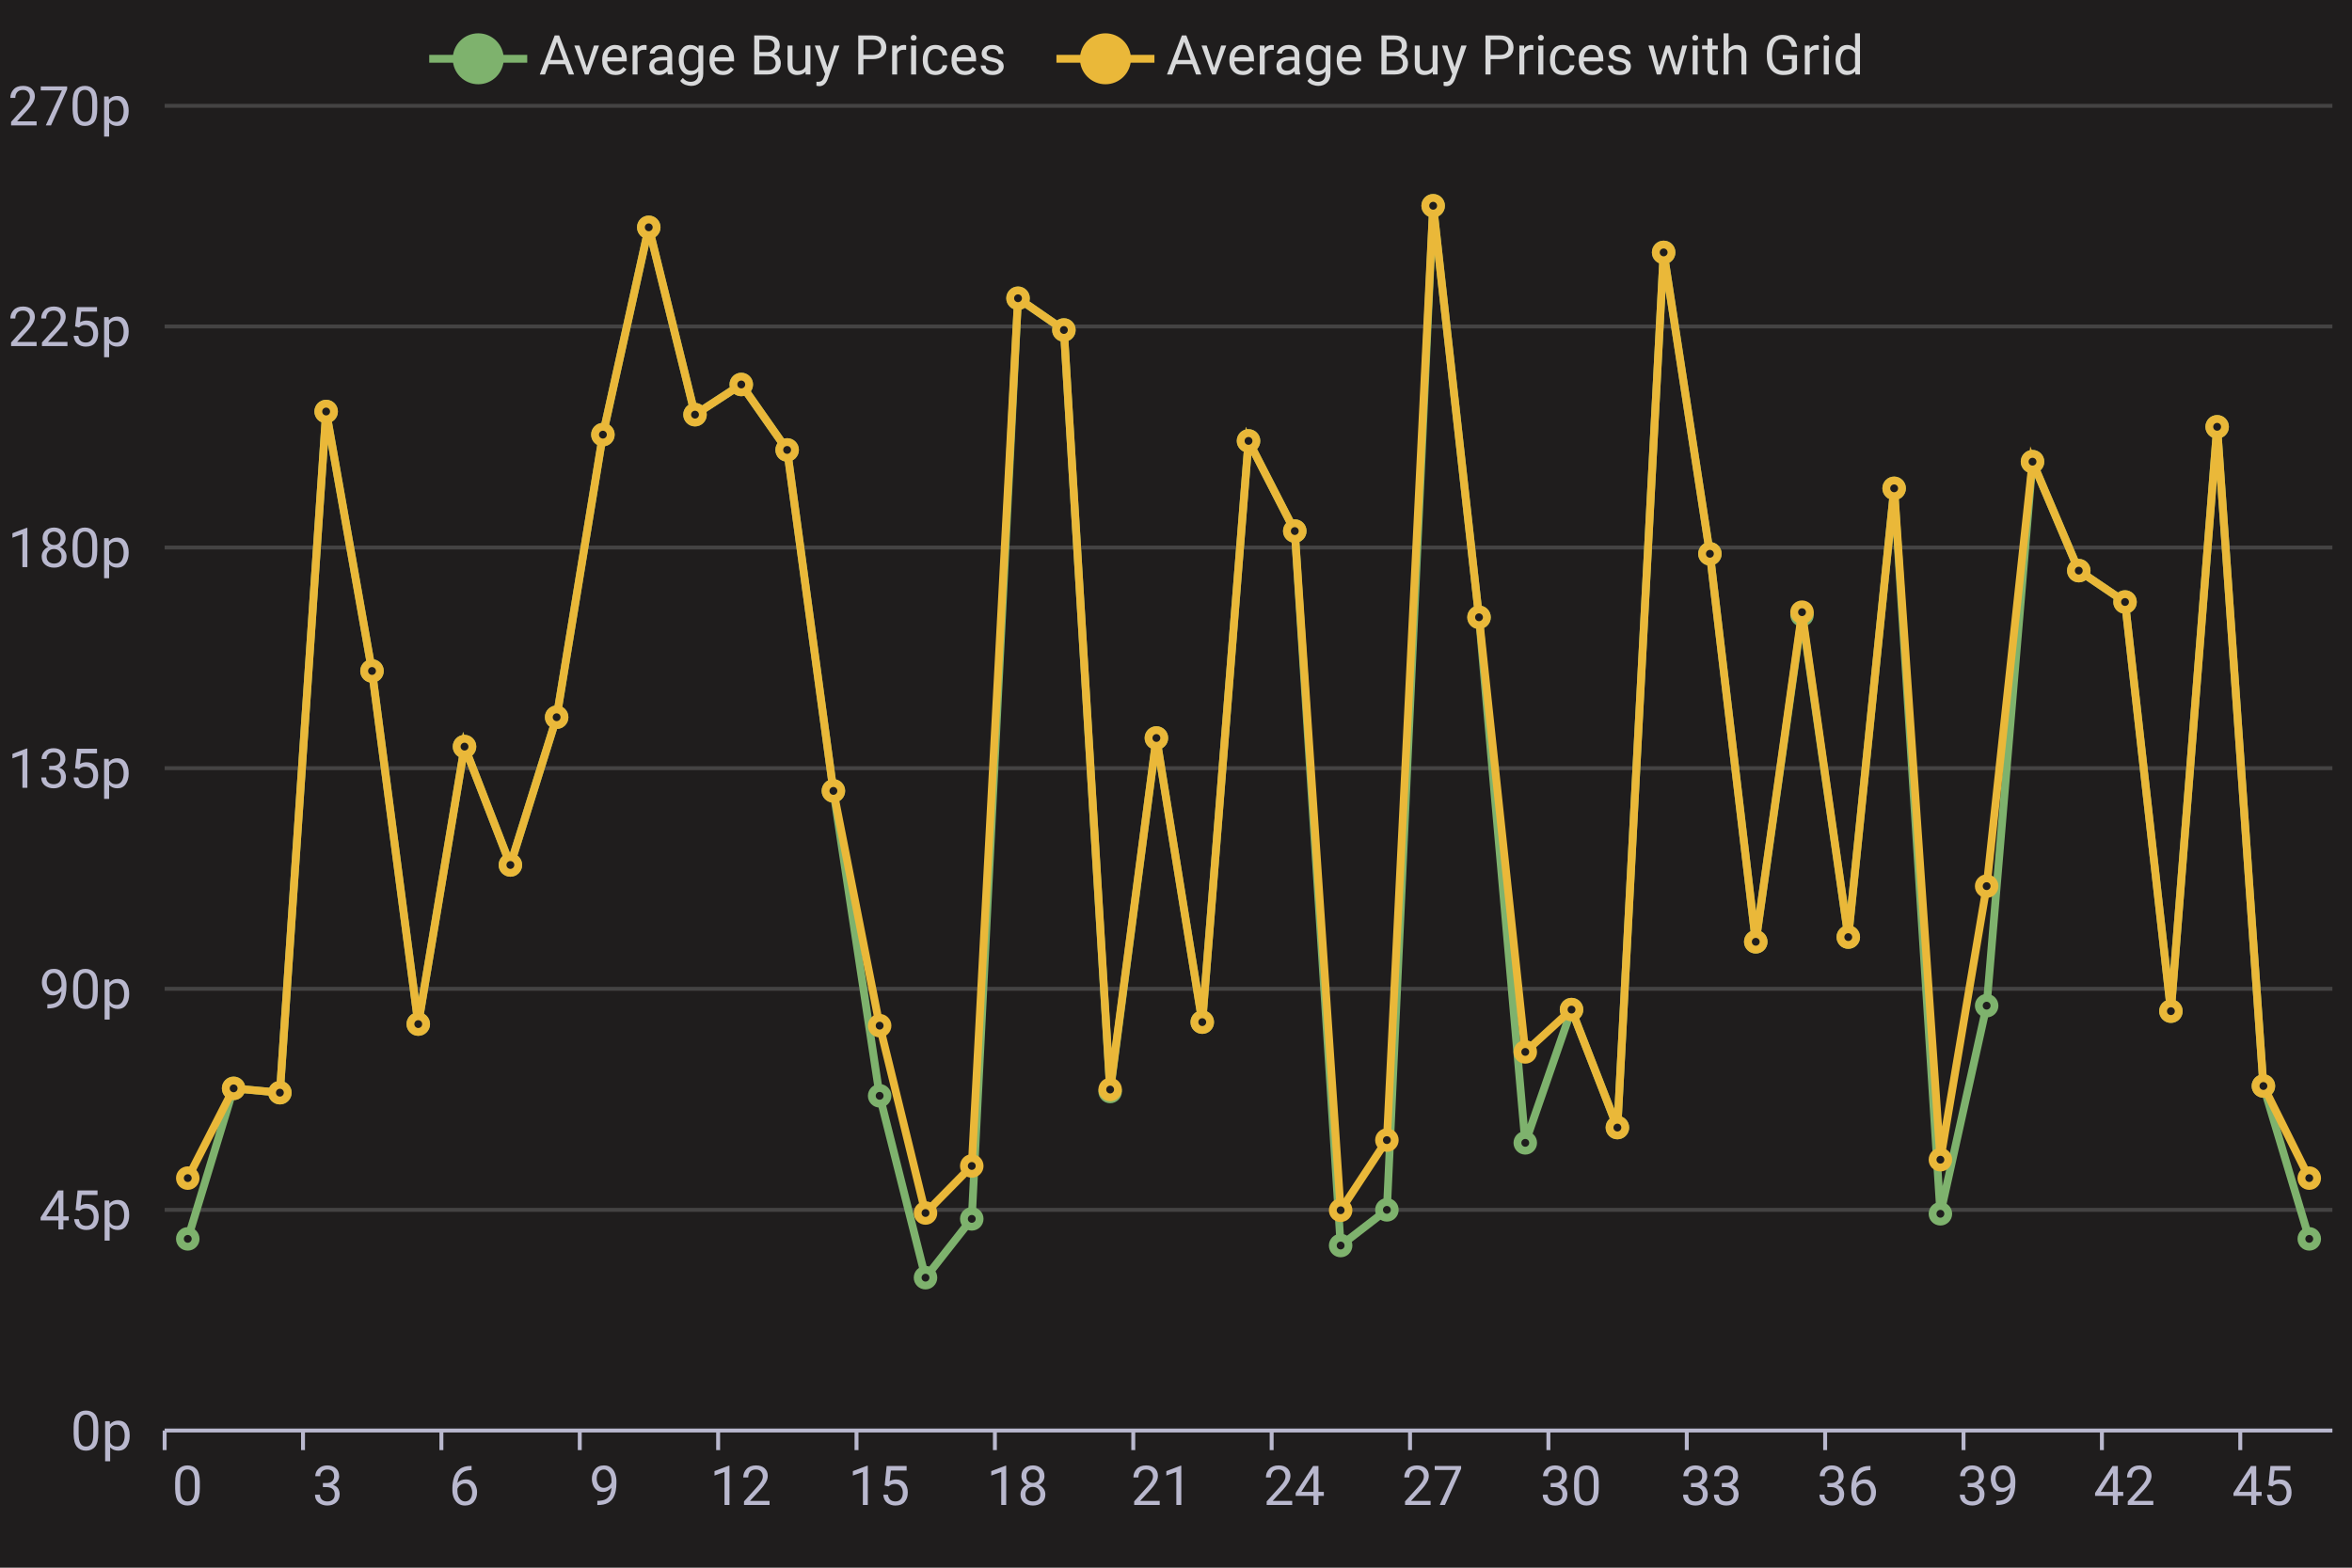
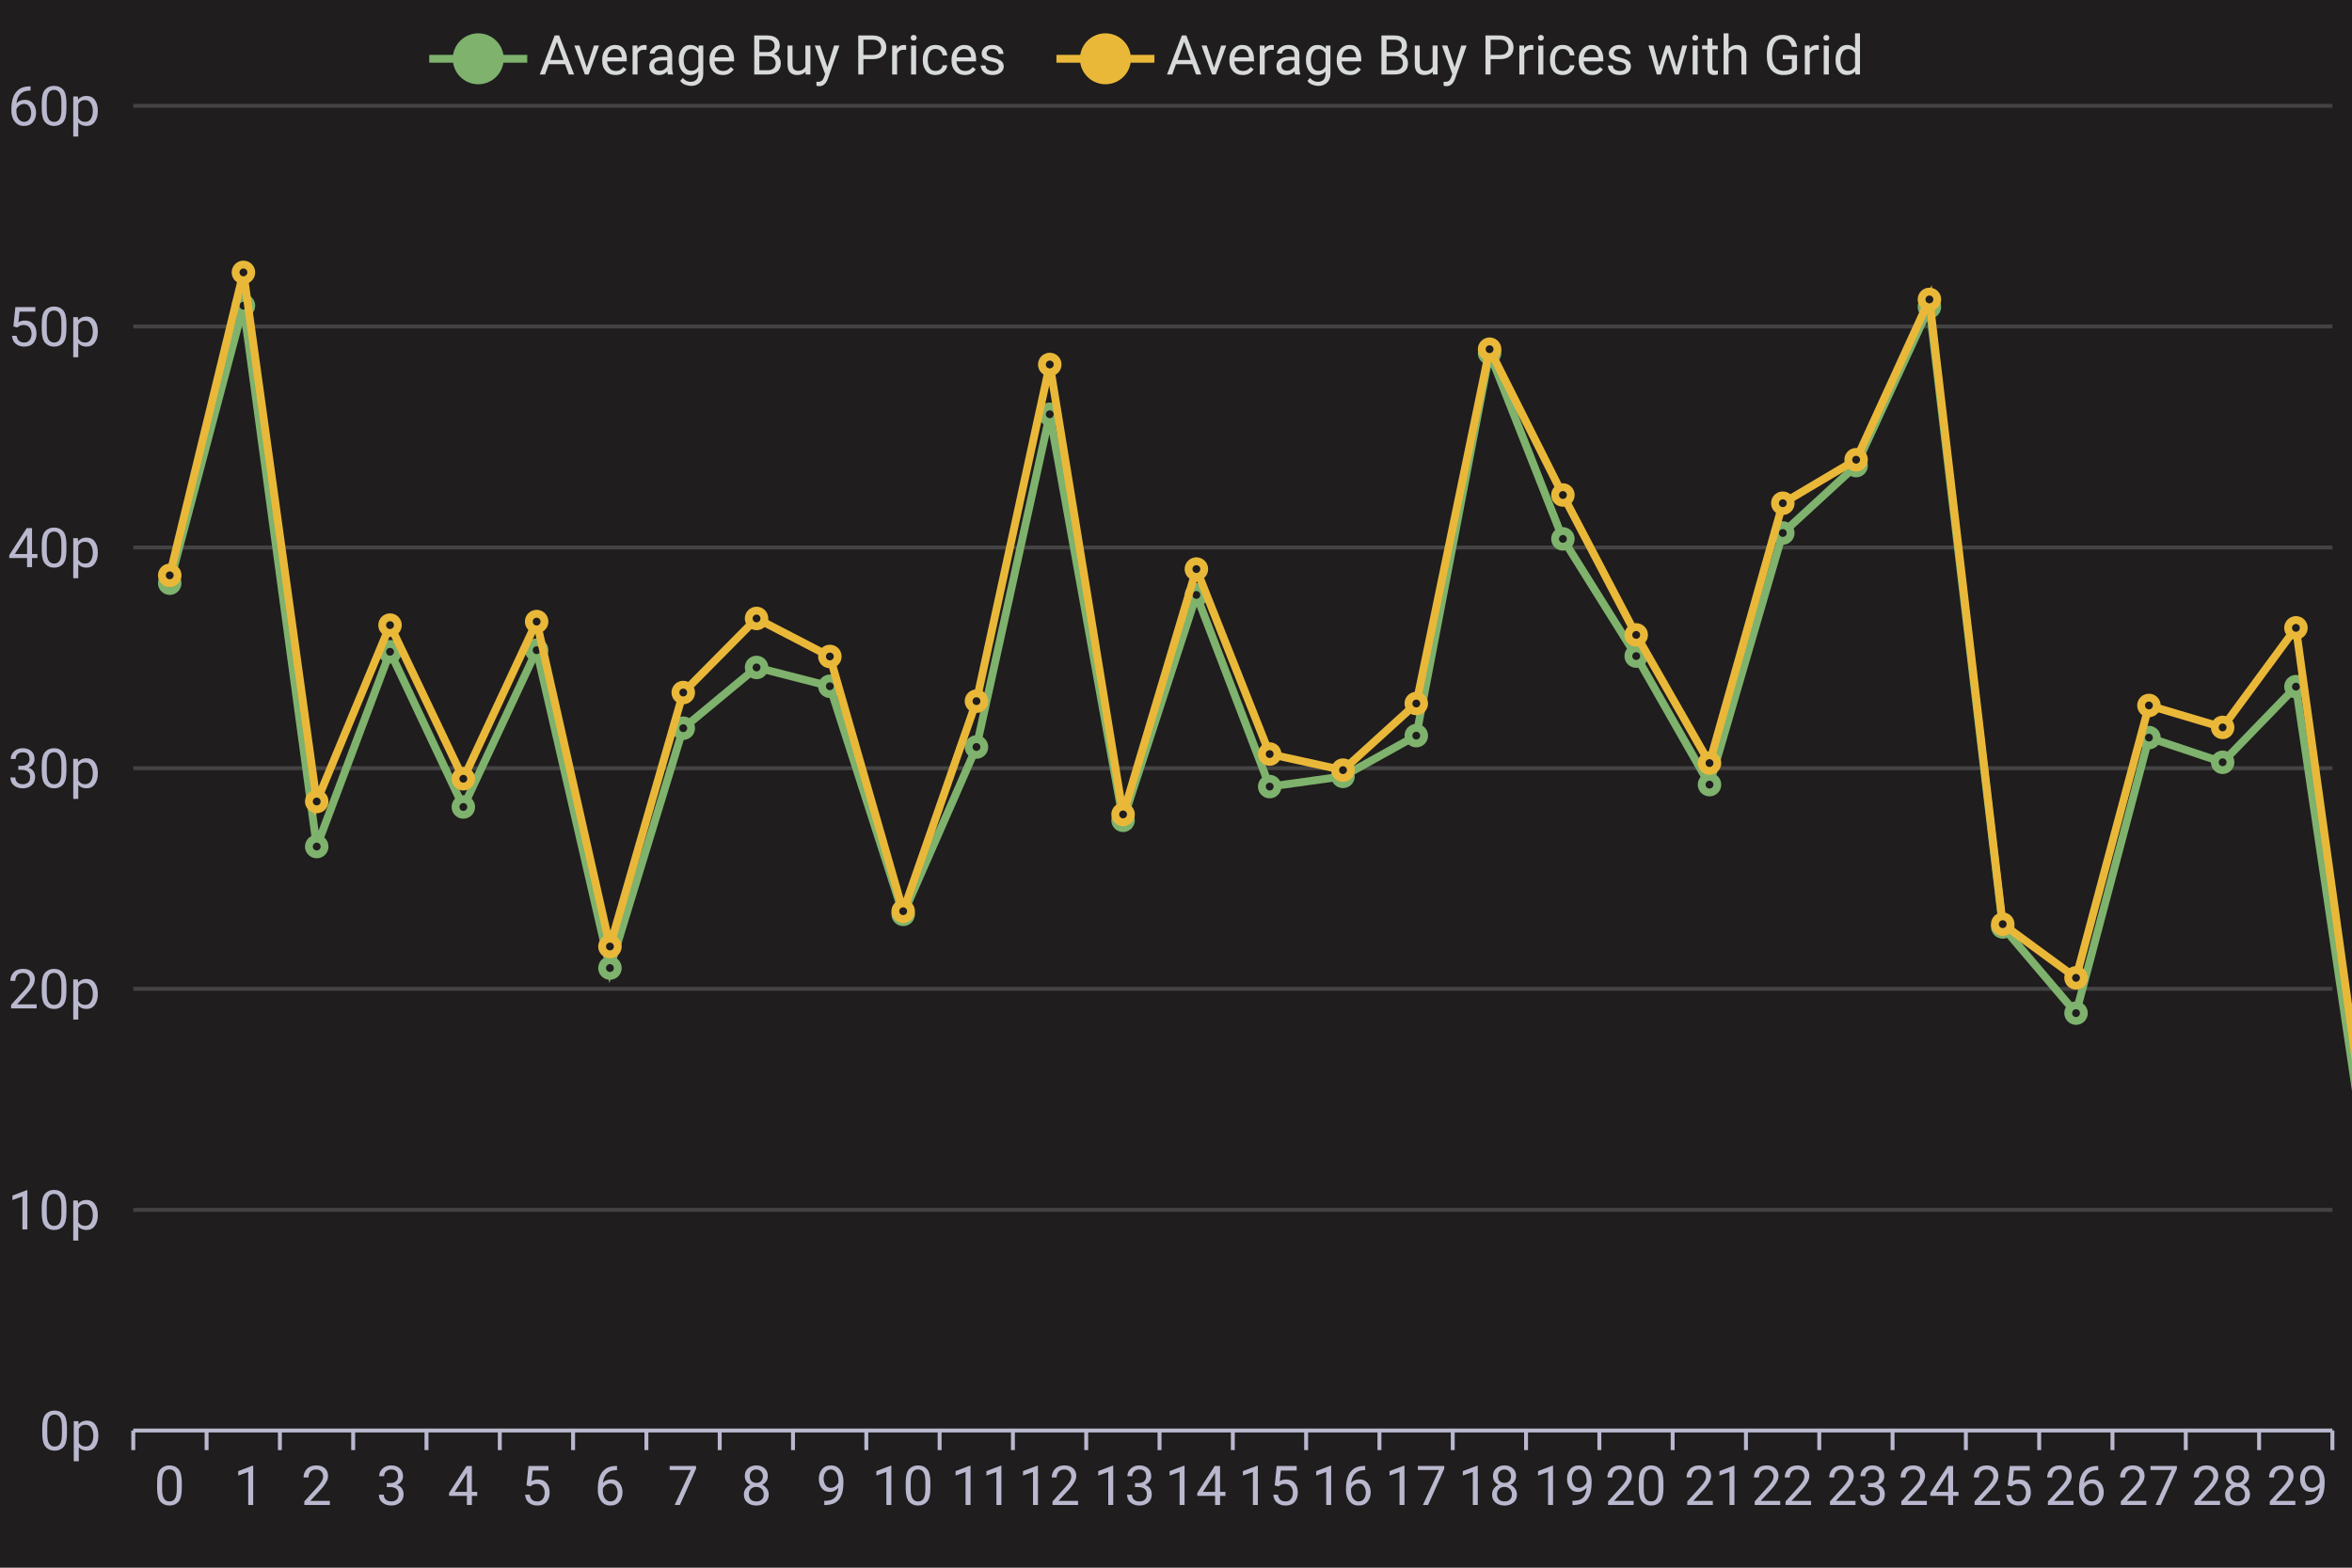
<svg xmlns="http://www.w3.org/2000/svg" width="600" height="400" viewBox="0 0 600 400">
  <rect x="0" y="0" width="600" height="400" fill="#1F1D1D" />
  <g>
    <line stroke-width="2" x1="109.5" y1="15" x2="134.5" y2="15" stroke="#7EB26D" />
    <circle cx="122" cy="15" r="5.5" stroke-width="2" stroke="#7EB26D" fill="#7EB26D" />
    <text font-size="14" x="137.5" y="19" font-family="Roboto" fill="#D8D9DA">
Average Buy Prices
</text>
  </g>
  <g>
    <line stroke-width="2" x1="269.5" y1="15" x2="294.5" y2="15" stroke="#EAB839" />
    <circle cx="282" cy="15" r="5.5" stroke-width="2" stroke="#EAB839" fill="#EAB839" />
    <text font-size="14" x="297.5" y="19" font-family="Roboto" fill="#D8D9DA">
Average Buy Prices with Grid
</text>
  </g>
  <g stroke="#444343">
-     <line stroke-width="1" x1="42" y1="27" x2="595" y2="27" />
-     <line stroke-width="1" x1="42" y1="83.3" x2="595" y2="83.3" />
-     <line stroke-width="1" x1="42" y1="139.7" x2="595" y2="139.7" />
-     <line stroke-width="1" x1="42" y1="196" x2="595" y2="196" />
-     <line stroke-width="1" x1="42" y1="252.3" x2="595" y2="252.3" />
-     <line stroke-width="1" x1="42" y1="308.7" x2="595" y2="308.7" />
+     <line stroke-width="1" x1="34" y1="27" x2="595" y2="27" />
+     <line stroke-width="1" x1="34" y1="83.3" x2="595" y2="83.3" />
+     <line stroke-width="1" x1="34" y1="139.7" x2="595" y2="139.7" />
+     <line stroke-width="1" x1="34" y1="196" x2="595" y2="196" />
+     <line stroke-width="1" x1="34" y1="252.3" x2="595" y2="252.3" />
+     <line stroke-width="1" x1="34" y1="308.7" x2="595" y2="308.7" />
  </g>
  <g>
    <text font-size="14" x="2" y="32" font-family="Roboto" fill="#B9B8CE">
- 270p
+ 60p
</text>
    <text font-size="14" x="2" y="88.3" font-family="Roboto" fill="#B9B8CE">
- 225p
+ 50p
</text>
    <text font-size="14" x="2" y="144.7" font-family="Roboto" fill="#B9B8CE">
- 180p
+ 40p
</text>
    <text font-size="14" x="2" y="201" font-family="Roboto" fill="#B9B8CE">
- 135p
- </text>
-     <text font-size="14" x="10" y="257.3" font-family="Roboto" fill="#B9B8CE">
- 90p
- </text>
-     <text font-size="14" x="10" y="313.7" font-family="Roboto" fill="#B9B8CE">
- 45p
- </text>
-     <text font-size="14" x="18" y="370" font-family="Roboto" fill="#B9B8CE">
+ 30p
+ </text>
+     <text font-size="14" x="2" y="257.3" font-family="Roboto" fill="#B9B8CE">
+ 20p
+ </text>
+     <text font-size="14" x="2" y="313.7" font-family="Roboto" fill="#B9B8CE">
+ 10p
+ </text>
+     <text font-size="14" x="10" y="370" font-family="Roboto" fill="#B9B8CE">
0p
</text>
  </g>
  <g>
    <g stroke="#B9B8CE">
-       <line stroke-width="1" x1="42" y1="365" x2="595" y2="365" />
-       <line stroke-width="1" x1="42" y1="365" x2="42" y2="370" />
-       <line stroke-width="1" x1="77.3" y1="365" x2="77.3" y2="370" />
-       <line stroke-width="1" x1="112.6" y1="365" x2="112.6" y2="370" />
-       <line stroke-width="1" x1="147.9" y1="365" x2="147.9" y2="370" />
-       <line stroke-width="1" x1="183.2" y1="365" x2="183.2" y2="370" />
-       <line stroke-width="1" x1="218.5" y1="365" x2="218.5" y2="370" />
-       <line stroke-width="1" x1="253.8" y1="365" x2="253.8" y2="370" />
-       <line stroke-width="1" x1="289.1" y1="365" x2="289.1" y2="370" />
-       <line stroke-width="1" x1="324.4" y1="365" x2="324.4" y2="370" />
-       <line stroke-width="1" x1="359.7" y1="365" x2="359.7" y2="370" />
-       <line stroke-width="1" x1="395" y1="365" x2="395" y2="370" />
-       <line stroke-width="1" x1="430.3" y1="365" x2="430.3" y2="370" />
-       <line stroke-width="1" x1="465.6" y1="365" x2="465.6" y2="370" />
-       <line stroke-width="1" x1="500.9" y1="365" x2="500.9" y2="370" />
-       <line stroke-width="1" x1="536.2" y1="365" x2="536.2" y2="370" />
-       <line stroke-width="1" x1="571.5" y1="365" x2="571.5" y2="370" />
+       <line stroke-width="1" x1="34" y1="365" x2="595" y2="365" />
+       <line stroke-width="1" x1="34" y1="365" x2="34" y2="370" />
+       <line stroke-width="1" x1="52.7" y1="365" x2="52.7" y2="370" />
+       <line stroke-width="1" x1="71.4" y1="365" x2="71.4" y2="370" />
+       <line stroke-width="1" x1="90.1" y1="365" x2="90.1" y2="370" />
+       <line stroke-width="1" x1="108.8" y1="365" x2="108.8" y2="370" />
+       <line stroke-width="1" x1="127.5" y1="365" x2="127.5" y2="370" />
+       <line stroke-width="1" x1="146.2" y1="365" x2="146.2" y2="370" />
+       <line stroke-width="1" x1="164.9" y1="365" x2="164.9" y2="370" />
+       <line stroke-width="1" x1="183.6" y1="365" x2="183.6" y2="370" />
+       <line stroke-width="1" x1="202.3" y1="365" x2="202.3" y2="370" />
+       <line stroke-width="1" x1="221" y1="365" x2="221" y2="370" />
+       <line stroke-width="1" x1="239.7" y1="365" x2="239.7" y2="370" />
+       <line stroke-width="1" x1="258.4" y1="365" x2="258.4" y2="370" />
+       <line stroke-width="1" x1="277.1" y1="365" x2="277.1" y2="370" />
+       <line stroke-width="1" x1="295.8" y1="365" x2="295.8" y2="370" />
+       <line stroke-width="1" x1="314.5" y1="365" x2="314.5" y2="370" />
+       <line stroke-width="1" x1="333.2" y1="365" x2="333.2" y2="370" />
+       <line stroke-width="1" x1="351.9" y1="365" x2="351.9" y2="370" />
+       <line stroke-width="1" x1="370.6" y1="365" x2="370.6" y2="370" />
+       <line stroke-width="1" x1="389.3" y1="365" x2="389.3" y2="370" />
+       <line stroke-width="1" x1="408" y1="365" x2="408" y2="370" />
+       <line stroke-width="1" x1="426.7" y1="365" x2="426.7" y2="370" />
+       <line stroke-width="1" x1="445.4" y1="365" x2="445.4" y2="370" />
+       <line stroke-width="1" x1="464.1" y1="365" x2="464.1" y2="370" />
+       <line stroke-width="1" x1="482.8" y1="365" x2="482.8" y2="370" />
+       <line stroke-width="1" x1="501.5" y1="365" x2="501.5" y2="370" />
+       <line stroke-width="1" x1="520.2" y1="365" x2="520.2" y2="370" />
+       <line stroke-width="1" x1="538.9" y1="365" x2="538.9" y2="370" />
+       <line stroke-width="1" x1="557.6" y1="365" x2="557.6" y2="370" />
+       <line stroke-width="1" x1="576.3" y1="365" x2="576.3" y2="370" />
+       <line stroke-width="1" x1="595" y1="365" x2="595" y2="370" />
    </g>
-     <text font-size="14" x="43.9" y="384" font-family="Roboto" fill="#B9B8CE">
+     <text font-size="14" x="39.3" y="384" font-family="Roboto" fill="#B9B8CE">
0
</text>
-     <text font-size="14" x="79.7" y="384" font-family="Roboto" fill="#B9B8CE">
+     <text font-size="14" x="59.6" y="384" font-family="Roboto" fill="#B9B8CE">
+ 1
+ </text>
+     <text font-size="14" x="76.8" y="384" font-family="Roboto" fill="#B9B8CE">
+ 2
+ </text>
+     <text font-size="14" x="96" y="384" font-family="Roboto" fill="#B9B8CE">
3
</text>
-     <text font-size="14" x="114.5" y="384" font-family="Roboto" fill="#B9B8CE">
+     <text font-size="14" x="114.2" y="384" font-family="Roboto" fill="#B9B8CE">
+ 4
+ </text>
+     <text font-size="14" x="132.9" y="384" font-family="Roboto" fill="#B9B8CE">
+ 5
+ </text>
+     <text font-size="14" x="151.6" y="384" font-family="Roboto" fill="#B9B8CE">
6
</text>
-     <text font-size="14" x="150.3" y="384" font-family="Roboto" fill="#B9B8CE">
+     <text font-size="14" x="170.3" y="384" font-family="Roboto" fill="#B9B8CE">
+ 7
+ </text>
+     <text font-size="14" x="189" y="384" font-family="Roboto" fill="#B9B8CE">
+ 8
+ </text>
+     <text font-size="14" x="208.2" y="384" font-family="Roboto" fill="#B9B8CE">
9
</text>
-     <text font-size="14" x="181.1" y="384" font-family="Roboto" fill="#B9B8CE">
+     <text font-size="14" x="222.4" y="384" font-family="Roboto" fill="#B9B8CE">
+ 10
+ </text>
+     <text font-size="14" x="242.6" y="384" font-family="Roboto" fill="#B9B8CE">
+ 11
+ </text>
+     <text font-size="14" x="259.8" y="384" font-family="Roboto" fill="#B9B8CE">
12
</text>
-     <text font-size="14" x="216.4" y="384" font-family="Roboto" fill="#B9B8CE">
+     <text font-size="14" x="279" y="384" font-family="Roboto" fill="#B9B8CE">
+ 13
+ </text>
+     <text font-size="14" x="297.2" y="384" font-family="Roboto" fill="#B9B8CE">
+ 14
+ </text>
+     <text font-size="14" x="315.9" y="384" font-family="Roboto" fill="#B9B8CE">
15
</text>
-     <text font-size="14" x="251.7" y="384" font-family="Roboto" fill="#B9B8CE">
+     <text font-size="14" x="334.6" y="384" font-family="Roboto" fill="#B9B8CE">
+ 16
+ </text>
+     <text font-size="14" x="353.3" y="384" font-family="Roboto" fill="#B9B8CE">
+ 17
+ </text>
+     <text font-size="14" x="372" y="384" font-family="Roboto" fill="#B9B8CE">
18
</text>
-     <text font-size="14" x="288.5" y="384" font-family="Roboto" fill="#B9B8CE">
+     <text font-size="14" x="391.2" y="384" font-family="Roboto" fill="#B9B8CE">
+ 19
+ </text>
+     <text font-size="14" x="409.4" y="384" font-family="Roboto" fill="#B9B8CE">
+ 20
+ </text>
+     <text font-size="14" x="429.6" y="384" font-family="Roboto" fill="#B9B8CE">
21
</text>
-     <text font-size="14" x="322.3" y="384" font-family="Roboto" fill="#B9B8CE">
+     <text font-size="14" x="446.8" y="384" font-family="Roboto" fill="#B9B8CE">
+ 22
+ </text>
+     <text font-size="14" x="466" y="384" font-family="Roboto" fill="#B9B8CE">
+ 23
+ </text>
+     <text font-size="14" x="484.2" y="384" font-family="Roboto" fill="#B9B8CE">
24
</text>
-     <text font-size="14" x="357.6" y="384" font-family="Roboto" fill="#B9B8CE">
+     <text font-size="14" x="502.9" y="384" font-family="Roboto" fill="#B9B8CE">
+ 25
+ </text>
+     <text font-size="14" x="521.6" y="384" font-family="Roboto" fill="#B9B8CE">
+ 26
+ </text>
+     <text font-size="14" x="540.2" y="384" font-family="Roboto" fill="#B9B8CE">
27
</text>
-     <text font-size="14" x="392.9" y="384" font-family="Roboto" fill="#B9B8CE">
- 30
- </text>
-     <text font-size="14" x="428.7" y="384" font-family="Roboto" fill="#B9B8CE">
- 33
- </text>
-     <text font-size="14" x="463.5" y="384" font-family="Roboto" fill="#B9B8CE">
- 36
- </text>
-     <text font-size="14" x="499.3" y="384" font-family="Roboto" fill="#B9B8CE">
- 39
- </text>
-     <text font-size="14" x="534.1" y="384" font-family="Roboto" fill="#B9B8CE">
- 42
- </text>
-     <text font-size="14" x="569.4" y="384" font-family="Roboto" fill="#B9B8CE">
- 45
- </text>
-   </g>
-   <g>
-     <path d="M 47.9 316.1 L 59.6 277.7 L 71.4 278.8 L 83.2 105 L 94.9 171.2 L 106.7 261.3 L 118.5 190.5 L 130.2 220.7 L 142 183 L 153.8 110.9 L 165.5 58 L 177.3 105.8 L 189.1 98.1 L 200.8 114.8 L 212.6 201.8 L 224.4 279.6 L 236.1 326 L 247.9 311 L 259.7 76.1 L 271.4 84.2 L 283.2 278.5 L 295 188.3 L 306.7 260.8 L 318.5 112.5 L 330.3 135.5 L 342 317.8 L 353.8 308.7 L 365.6 52.5 L 377.3 157.5 L 389.1 291.6 L 400.9 257.6 L 412.6 287.7 L 424.4 64.4 L 436.2 141.3 L 447.9 240.3 L 459.7 156.9 L 471.5 239.1 L 483.2 124.6 L 495 309.7 L 506.8 256.6 L 518.5 117.8 L 530.3 145.6 L 542.1 153.6 L 553.8 258 L 565.6 108.9 L 577.4 277.1 L 589.1 316.1" stroke-width="2" fill="none" stroke="#7EB26D" />
-     <circle cx="47.9" cy="316.1" r="2" stroke-width="2" stroke="#7EB26D" fill="#1F1D1D" />
-     <circle cx="59.6" cy="277.7" r="2" stroke-width="2" stroke="#7EB26D" fill="#1F1D1D" />
-     <circle cx="71.4" cy="278.8" r="2" stroke-width="2" stroke="#7EB26D" fill="#1F1D1D" />
-     <circle cx="83.2" cy="105" r="2" stroke-width="2" stroke="#7EB26D" fill="#1F1D1D" />
-     <circle cx="94.9" cy="171.2" r="2" stroke-width="2" stroke="#7EB26D" fill="#1F1D1D" />
-     <circle cx="106.7" cy="261.3" r="2" stroke-width="2" stroke="#7EB26D" fill="#1F1D1D" />
-     <circle cx="118.5" cy="190.5" r="2" stroke-width="2" stroke="#7EB26D" fill="#1F1D1D" />
-     <circle cx="130.2" cy="220.7" r="2" stroke-width="2" stroke="#7EB26D" fill="#1F1D1D" />
-     <circle cx="142" cy="183" r="2" stroke-width="2" stroke="#7EB26D" fill="#1F1D1D" />
-     <circle cx="153.8" cy="110.9" r="2" stroke-width="2" stroke="#7EB26D" fill="#1F1D1D" />
-     <circle cx="165.5" cy="58" r="2" stroke-width="2" stroke="#7EB26D" fill="#1F1D1D" />
-     <circle cx="177.3" cy="105.8" r="2" stroke-width="2" stroke="#7EB26D" fill="#1F1D1D" />
-     <circle cx="189.1" cy="98.1" r="2" stroke-width="2" stroke="#7EB26D" fill="#1F1D1D" />
-     <circle cx="200.8" cy="114.8" r="2" stroke-width="2" stroke="#7EB26D" fill="#1F1D1D" />
-     <circle cx="212.6" cy="201.8" r="2" stroke-width="2" stroke="#7EB26D" fill="#1F1D1D" />
-     <circle cx="224.4" cy="279.6" r="2" stroke-width="2" stroke="#7EB26D" fill="#1F1D1D" />
-     <circle cx="236.1" cy="326" r="2" stroke-width="2" stroke="#7EB26D" fill="#1F1D1D" />
-     <circle cx="247.9" cy="311" r="2" stroke-width="2" stroke="#7EB26D" fill="#1F1D1D" />
-     <circle cx="259.7" cy="76.1" r="2" stroke-width="2" stroke="#7EB26D" fill="#1F1D1D" />
-     <circle cx="271.4" cy="84.2" r="2" stroke-width="2" stroke="#7EB26D" fill="#1F1D1D" />
-     <circle cx="283.2" cy="278.5" r="2" stroke-width="2" stroke="#7EB26D" fill="#1F1D1D" />
-     <circle cx="295" cy="188.3" r="2" stroke-width="2" stroke="#7EB26D" fill="#1F1D1D" />
-     <circle cx="306.7" cy="260.8" r="2" stroke-width="2" stroke="#7EB26D" fill="#1F1D1D" />
-     <circle cx="318.5" cy="112.5" r="2" stroke-width="2" stroke="#7EB26D" fill="#1F1D1D" />
-     <circle cx="330.3" cy="135.5" r="2" stroke-width="2" stroke="#7EB26D" fill="#1F1D1D" />
-     <circle cx="342" cy="317.8" r="2" stroke-width="2" stroke="#7EB26D" fill="#1F1D1D" />
-     <circle cx="353.8" cy="308.7" r="2" stroke-width="2" stroke="#7EB26D" fill="#1F1D1D" />
-     <circle cx="365.6" cy="52.5" r="2" stroke-width="2" stroke="#7EB26D" fill="#1F1D1D" />
-     <circle cx="377.3" cy="157.5" r="2" stroke-width="2" stroke="#7EB26D" fill="#1F1D1D" />
-     <circle cx="389.1" cy="291.6" r="2" stroke-width="2" stroke="#7EB26D" fill="#1F1D1D" />
-     <circle cx="400.9" cy="257.6" r="2" stroke-width="2" stroke="#7EB26D" fill="#1F1D1D" />
-     <circle cx="412.6" cy="287.7" r="2" stroke-width="2" stroke="#7EB26D" fill="#1F1D1D" />
-     <circle cx="424.4" cy="64.4" r="2" stroke-width="2" stroke="#7EB26D" fill="#1F1D1D" />
-     <circle cx="436.2" cy="141.3" r="2" stroke-width="2" stroke="#7EB26D" fill="#1F1D1D" />
-     <circle cx="447.9" cy="240.3" r="2" stroke-width="2" stroke="#7EB26D" fill="#1F1D1D" />
-     <circle cx="459.7" cy="156.9" r="2" stroke-width="2" stroke="#7EB26D" fill="#1F1D1D" />
-     <circle cx="471.5" cy="239.1" r="2" stroke-width="2" stroke="#7EB26D" fill="#1F1D1D" />
-     <circle cx="483.2" cy="124.6" r="2" stroke-width="2" stroke="#7EB26D" fill="#1F1D1D" />
-     <circle cx="495" cy="309.7" r="2" stroke-width="2" stroke="#7EB26D" fill="#1F1D1D" />
-     <circle cx="506.8" cy="256.6" r="2" stroke-width="2" stroke="#7EB26D" fill="#1F1D1D" />
-     <circle cx="518.5" cy="117.8" r="2" stroke-width="2" stroke="#7EB26D" fill="#1F1D1D" />
-     <circle cx="530.3" cy="145.6" r="2" stroke-width="2" stroke="#7EB26D" fill="#1F1D1D" />
-     <circle cx="542.1" cy="153.6" r="2" stroke-width="2" stroke="#7EB26D" fill="#1F1D1D" />
-     <circle cx="553.8" cy="258" r="2" stroke-width="2" stroke="#7EB26D" fill="#1F1D1D" />
-     <circle cx="565.6" cy="108.9" r="2" stroke-width="2" stroke="#7EB26D" fill="#1F1D1D" />
-     <circle cx="577.4" cy="277.1" r="2" stroke-width="2" stroke="#7EB26D" fill="#1F1D1D" />
-     <circle cx="589.1" cy="316.1" r="2" stroke-width="2" stroke="#7EB26D" fill="#1F1D1D" />
-   </g>
-   <g>
-     <path d="M 47.9 300.6 L 59.6 277.7 L 71.4 278.8 L 83.2 105 L 94.9 171.2 L 106.7 261.3 L 118.5 190.5 L 130.2 220.7 L 142 183 L 153.8 110.9 L 165.5 58 L 177.3 105.8 L 189.1 98.1 L 200.8 114.8 L 212.6 201.8 L 224.4 261.7 L 236.1 309.5 L 247.9 297.5 L 259.7 76.1 L 271.4 84.2 L 283.2 278 L 295 188.3 L 306.7 260.8 L 318.5 112.5 L 330.3 135.5 L 342 308.8 L 353.8 290.9 L 365.6 52.5 L 377.3 157.5 L 389.1 268.4 L 400.9 257.6 L 412.6 287.7 L 424.4 64.4 L 436.2 141.3 L 447.9 240.3 L 459.7 156.2 L 471.5 239.1 L 483.2 124.6 L 495 295.9 L 506.8 226.1 L 518.5 117.8 L 530.3 145.6 L 542.1 153.6 L 553.8 258 L 565.6 108.9 L 577.4 277.1 L 589.1 300.6" stroke-width="2" fill="none" stroke="#EAB839" />
-     <circle cx="47.9" cy="300.6" r="2" stroke-width="2" stroke="#EAB839" fill="#1F1D1D" />
-     <circle cx="59.6" cy="277.7" r="2" stroke-width="2" stroke="#EAB839" fill="#1F1D1D" />
-     <circle cx="71.4" cy="278.8" r="2" stroke-width="2" stroke="#EAB839" fill="#1F1D1D" />
-     <circle cx="83.2" cy="105" r="2" stroke-width="2" stroke="#EAB839" fill="#1F1D1D" />
-     <circle cx="94.9" cy="171.2" r="2" stroke-width="2" stroke="#EAB839" fill="#1F1D1D" />
-     <circle cx="106.7" cy="261.3" r="2" stroke-width="2" stroke="#EAB839" fill="#1F1D1D" />
-     <circle cx="118.5" cy="190.5" r="2" stroke-width="2" stroke="#EAB839" fill="#1F1D1D" />
-     <circle cx="130.2" cy="220.7" r="2" stroke-width="2" stroke="#EAB839" fill="#1F1D1D" />
-     <circle cx="142" cy="183" r="2" stroke-width="2" stroke="#EAB839" fill="#1F1D1D" />
-     <circle cx="153.8" cy="110.9" r="2" stroke-width="2" stroke="#EAB839" fill="#1F1D1D" />
-     <circle cx="165.5" cy="58" r="2" stroke-width="2" stroke="#EAB839" fill="#1F1D1D" />
-     <circle cx="177.3" cy="105.8" r="2" stroke-width="2" stroke="#EAB839" fill="#1F1D1D" />
-     <circle cx="189.1" cy="98.1" r="2" stroke-width="2" stroke="#EAB839" fill="#1F1D1D" />
-     <circle cx="200.8" cy="114.8" r="2" stroke-width="2" stroke="#EAB839" fill="#1F1D1D" />
-     <circle cx="212.6" cy="201.8" r="2" stroke-width="2" stroke="#EAB839" fill="#1F1D1D" />
-     <circle cx="224.4" cy="261.7" r="2" stroke-width="2" stroke="#EAB839" fill="#1F1D1D" />
-     <circle cx="236.1" cy="309.5" r="2" stroke-width="2" stroke="#EAB839" fill="#1F1D1D" />
-     <circle cx="247.9" cy="297.5" r="2" stroke-width="2" stroke="#EAB839" fill="#1F1D1D" />
-     <circle cx="259.7" cy="76.1" r="2" stroke-width="2" stroke="#EAB839" fill="#1F1D1D" />
-     <circle cx="271.4" cy="84.2" r="2" stroke-width="2" stroke="#EAB839" fill="#1F1D1D" />
-     <circle cx="283.2" cy="278" r="2" stroke-width="2" stroke="#EAB839" fill="#1F1D1D" />
-     <circle cx="295" cy="188.3" r="2" stroke-width="2" stroke="#EAB839" fill="#1F1D1D" />
-     <circle cx="306.7" cy="260.8" r="2" stroke-width="2" stroke="#EAB839" fill="#1F1D1D" />
-     <circle cx="318.5" cy="112.5" r="2" stroke-width="2" stroke="#EAB839" fill="#1F1D1D" />
-     <circle cx="330.3" cy="135.5" r="2" stroke-width="2" stroke="#EAB839" fill="#1F1D1D" />
-     <circle cx="342" cy="308.8" r="2" stroke-width="2" stroke="#EAB839" fill="#1F1D1D" />
-     <circle cx="353.8" cy="290.9" r="2" stroke-width="2" stroke="#EAB839" fill="#1F1D1D" />
-     <circle cx="365.6" cy="52.5" r="2" stroke-width="2" stroke="#EAB839" fill="#1F1D1D" />
-     <circle cx="377.3" cy="157.5" r="2" stroke-width="2" stroke="#EAB839" fill="#1F1D1D" />
-     <circle cx="389.1" cy="268.4" r="2" stroke-width="2" stroke="#EAB839" fill="#1F1D1D" />
-     <circle cx="400.9" cy="257.6" r="2" stroke-width="2" stroke="#EAB839" fill="#1F1D1D" />
-     <circle cx="412.6" cy="287.7" r="2" stroke-width="2" stroke="#EAB839" fill="#1F1D1D" />
-     <circle cx="424.4" cy="64.4" r="2" stroke-width="2" stroke="#EAB839" fill="#1F1D1D" />
-     <circle cx="436.2" cy="141.3" r="2" stroke-width="2" stroke="#EAB839" fill="#1F1D1D" />
-     <circle cx="447.9" cy="240.3" r="2" stroke-width="2" stroke="#EAB839" fill="#1F1D1D" />
-     <circle cx="459.7" cy="156.2" r="2" stroke-width="2" stroke="#EAB839" fill="#1F1D1D" />
-     <circle cx="471.5" cy="239.1" r="2" stroke-width="2" stroke="#EAB839" fill="#1F1D1D" />
-     <circle cx="483.2" cy="124.6" r="2" stroke-width="2" stroke="#EAB839" fill="#1F1D1D" />
-     <circle cx="495" cy="295.9" r="2" stroke-width="2" stroke="#EAB839" fill="#1F1D1D" />
-     <circle cx="506.8" cy="226.1" r="2" stroke-width="2" stroke="#EAB839" fill="#1F1D1D" />
-     <circle cx="518.5" cy="117.8" r="2" stroke-width="2" stroke="#EAB839" fill="#1F1D1D" />
-     <circle cx="530.3" cy="145.6" r="2" stroke-width="2" stroke="#EAB839" fill="#1F1D1D" />
-     <circle cx="542.1" cy="153.6" r="2" stroke-width="2" stroke="#EAB839" fill="#1F1D1D" />
-     <circle cx="553.8" cy="258" r="2" stroke-width="2" stroke="#EAB839" fill="#1F1D1D" />
-     <circle cx="565.6" cy="108.9" r="2" stroke-width="2" stroke="#EAB839" fill="#1F1D1D" />
-     <circle cx="577.4" cy="277.1" r="2" stroke-width="2" stroke="#EAB839" fill="#1F1D1D" />
-     <circle cx="589.1" cy="300.6" r="2" stroke-width="2" stroke="#EAB839" fill="#1F1D1D" />
+     <text font-size="14" x="559" y="384" font-family="Roboto" fill="#B9B8CE">
+ 28
+ </text>
+     <text font-size="14" x="578.2" y="384" font-family="Roboto" fill="#B9B8CE">
+ 29
+ </text>
+   </g>
+   <g>
+     <path d="M 43.3 148.8 L 62.1 78 L 80.8 216 L 99.5 166.3 L 118.2 205.9 L 136.9 165.9 L 155.6 247 L 174.3 185.8 L 193 170.3 L 211.7 175.1 L 230.4 233.3 L 249.1 190.6 L 267.8 105.7 L 286.5 209.3 L 305.2 151.8 L 323.9 200.7 L 342.6 198.1 L 361.3 187.7 L 380 90.1 L 398.7 137.5 L 417.4 167.4 L 436.1 200.2 L 454.8 136 L 473.5 118.8 L 492.2 78.3 L 510.9 236.5 L 529.6 258.5 L 548.2 188.2 L 567 194.5 L 585.7 175.2 L 604.3 300.6" stroke-width="2" fill="none" stroke="#7EB26D" />
+     <circle cx="43.3" cy="148.8" r="2" stroke-width="2" stroke="#7EB26D" fill="#1F1D1D" />
+     <circle cx="62.1" cy="78" r="2" stroke-width="2" stroke="#7EB26D" fill="#1F1D1D" />
+     <circle cx="80.8" cy="216" r="2" stroke-width="2" stroke="#7EB26D" fill="#1F1D1D" />
+     <circle cx="99.5" cy="166.3" r="2" stroke-width="2" stroke="#7EB26D" fill="#1F1D1D" />
+     <circle cx="118.2" cy="205.9" r="2" stroke-width="2" stroke="#7EB26D" fill="#1F1D1D" />
+     <circle cx="136.9" cy="165.9" r="2" stroke-width="2" stroke="#7EB26D" fill="#1F1D1D" />
+     <circle cx="155.6" cy="247" r="2" stroke-width="2" stroke="#7EB26D" fill="#1F1D1D" />
+     <circle cx="174.3" cy="185.8" r="2" stroke-width="2" stroke="#7EB26D" fill="#1F1D1D" />
+     <circle cx="193" cy="170.3" r="2" stroke-width="2" stroke="#7EB26D" fill="#1F1D1D" />
+     <circle cx="211.7" cy="175.1" r="2" stroke-width="2" stroke="#7EB26D" fill="#1F1D1D" />
+     <circle cx="230.4" cy="233.3" r="2" stroke-width="2" stroke="#7EB26D" fill="#1F1D1D" />
+     <circle cx="249.1" cy="190.6" r="2" stroke-width="2" stroke="#7EB26D" fill="#1F1D1D" />
+     <circle cx="267.8" cy="105.7" r="2" stroke-width="2" stroke="#7EB26D" fill="#1F1D1D" />
+     <circle cx="286.5" cy="209.3" r="2" stroke-width="2" stroke="#7EB26D" fill="#1F1D1D" />
+     <circle cx="305.2" cy="151.8" r="2" stroke-width="2" stroke="#7EB26D" fill="#1F1D1D" />
+     <circle cx="323.9" cy="200.7" r="2" stroke-width="2" stroke="#7EB26D" fill="#1F1D1D" />
+     <circle cx="342.6" cy="198.1" r="2" stroke-width="2" stroke="#7EB26D" fill="#1F1D1D" />
+     <circle cx="361.3" cy="187.7" r="2" stroke-width="2" stroke="#7EB26D" fill="#1F1D1D" />
+     <circle cx="380" cy="90.1" r="2" stroke-width="2" stroke="#7EB26D" fill="#1F1D1D" />
+     <circle cx="398.7" cy="137.5" r="2" stroke-width="2" stroke="#7EB26D" fill="#1F1D1D" />
+     <circle cx="417.4" cy="167.4" r="2" stroke-width="2" stroke="#7EB26D" fill="#1F1D1D" />
+     <circle cx="436.1" cy="200.2" r="2" stroke-width="2" stroke="#7EB26D" fill="#1F1D1D" />
+     <circle cx="454.8" cy="136" r="2" stroke-width="2" stroke="#7EB26D" fill="#1F1D1D" />
+     <circle cx="473.5" cy="118.8" r="2" stroke-width="2" stroke="#7EB26D" fill="#1F1D1D" />
+     <circle cx="492.2" cy="78.3" r="2" stroke-width="2" stroke="#7EB26D" fill="#1F1D1D" />
+     <circle cx="510.9" cy="236.5" r="2" stroke-width="2" stroke="#7EB26D" fill="#1F1D1D" />
+     <circle cx="529.6" cy="258.5" r="2" stroke-width="2" stroke="#7EB26D" fill="#1F1D1D" />
+     <circle cx="548.2" cy="188.2" r="2" stroke-width="2" stroke="#7EB26D" fill="#1F1D1D" />
+     <circle cx="567" cy="194.5" r="2" stroke-width="2" stroke="#7EB26D" fill="#1F1D1D" />
+     <circle cx="585.7" cy="175.2" r="2" stroke-width="2" stroke="#7EB26D" fill="#1F1D1D" />
+     <circle cx="604.3" cy="300.6" r="2" stroke-width="2" stroke="#7EB26D" fill="#1F1D1D" />
+   </g>
+   <g>
+     <path d="M 43.3 146.8 L 62.1 69.5 L 80.8 204.5 L 99.5 159.5 L 118.2 198.7 L 136.9 158.6 L 155.6 241.5 L 174.3 176.7 L 193 157.8 L 211.7 167.5 L 230.4 232.5 L 249.1 178.9 L 267.8 93 L 286.5 207.8 L 305.2 145.2 L 323.9 192.4 L 342.6 196.5 L 361.3 179.5 L 380 89.1 L 398.7 126.3 L 417.4 162 L 436.1 194.7 L 454.8 128.4 L 473.5 117.3 L 492.2 76.4 L 510.9 235.8 L 529.6 249.5 L 548.2 180 L 567 185.6 L 585.7 160.2 L 604.3 294.6" stroke-width="2" fill="none" stroke="#EAB839" />
+     <circle cx="43.3" cy="146.8" r="2" stroke-width="2" stroke="#EAB839" fill="#1F1D1D" />
+     <circle cx="62.1" cy="69.5" r="2" stroke-width="2" stroke="#EAB839" fill="#1F1D1D" />
+     <circle cx="80.8" cy="204.5" r="2" stroke-width="2" stroke="#EAB839" fill="#1F1D1D" />
+     <circle cx="99.5" cy="159.5" r="2" stroke-width="2" stroke="#EAB839" fill="#1F1D1D" />
+     <circle cx="118.2" cy="198.7" r="2" stroke-width="2" stroke="#EAB839" fill="#1F1D1D" />
+     <circle cx="136.9" cy="158.6" r="2" stroke-width="2" stroke="#EAB839" fill="#1F1D1D" />
+     <circle cx="155.6" cy="241.5" r="2" stroke-width="2" stroke="#EAB839" fill="#1F1D1D" />
+     <circle cx="174.3" cy="176.7" r="2" stroke-width="2" stroke="#EAB839" fill="#1F1D1D" />
+     <circle cx="193" cy="157.8" r="2" stroke-width="2" stroke="#EAB839" fill="#1F1D1D" />
+     <circle cx="211.7" cy="167.5" r="2" stroke-width="2" stroke="#EAB839" fill="#1F1D1D" />
+     <circle cx="230.4" cy="232.5" r="2" stroke-width="2" stroke="#EAB839" fill="#1F1D1D" />
+     <circle cx="249.1" cy="178.9" r="2" stroke-width="2" stroke="#EAB839" fill="#1F1D1D" />
+     <circle cx="267.8" cy="93" r="2" stroke-width="2" stroke="#EAB839" fill="#1F1D1D" />
+     <circle cx="286.5" cy="207.8" r="2" stroke-width="2" stroke="#EAB839" fill="#1F1D1D" />
+     <circle cx="305.2" cy="145.2" r="2" stroke-width="2" stroke="#EAB839" fill="#1F1D1D" />
+     <circle cx="323.9" cy="192.4" r="2" stroke-width="2" stroke="#EAB839" fill="#1F1D1D" />
+     <circle cx="342.6" cy="196.5" r="2" stroke-width="2" stroke="#EAB839" fill="#1F1D1D" />
+     <circle cx="361.3" cy="179.5" r="2" stroke-width="2" stroke="#EAB839" fill="#1F1D1D" />
+     <circle cx="380" cy="89.1" r="2" stroke-width="2" stroke="#EAB839" fill="#1F1D1D" />
+     <circle cx="398.7" cy="126.3" r="2" stroke-width="2" stroke="#EAB839" fill="#1F1D1D" />
+     <circle cx="417.4" cy="162" r="2" stroke-width="2" stroke="#EAB839" fill="#1F1D1D" />
+     <circle cx="436.1" cy="194.7" r="2" stroke-width="2" stroke="#EAB839" fill="#1F1D1D" />
+     <circle cx="454.8" cy="128.4" r="2" stroke-width="2" stroke="#EAB839" fill="#1F1D1D" />
+     <circle cx="473.5" cy="117.3" r="2" stroke-width="2" stroke="#EAB839" fill="#1F1D1D" />
+     <circle cx="492.2" cy="76.4" r="2" stroke-width="2" stroke="#EAB839" fill="#1F1D1D" />
+     <circle cx="510.9" cy="235.8" r="2" stroke-width="2" stroke="#EAB839" fill="#1F1D1D" />
+     <circle cx="529.6" cy="249.5" r="2" stroke-width="2" stroke="#EAB839" fill="#1F1D1D" />
+     <circle cx="548.2" cy="180" r="2" stroke-width="2" stroke="#EAB839" fill="#1F1D1D" />
+     <circle cx="567" cy="185.6" r="2" stroke-width="2" stroke="#EAB839" fill="#1F1D1D" />
+     <circle cx="585.7" cy="160.2" r="2" stroke-width="2" stroke="#EAB839" fill="#1F1D1D" />
+     <circle cx="604.3" cy="294.6" r="2" stroke-width="2" stroke="#EAB839" fill="#1F1D1D" />
  </g>
</svg>
